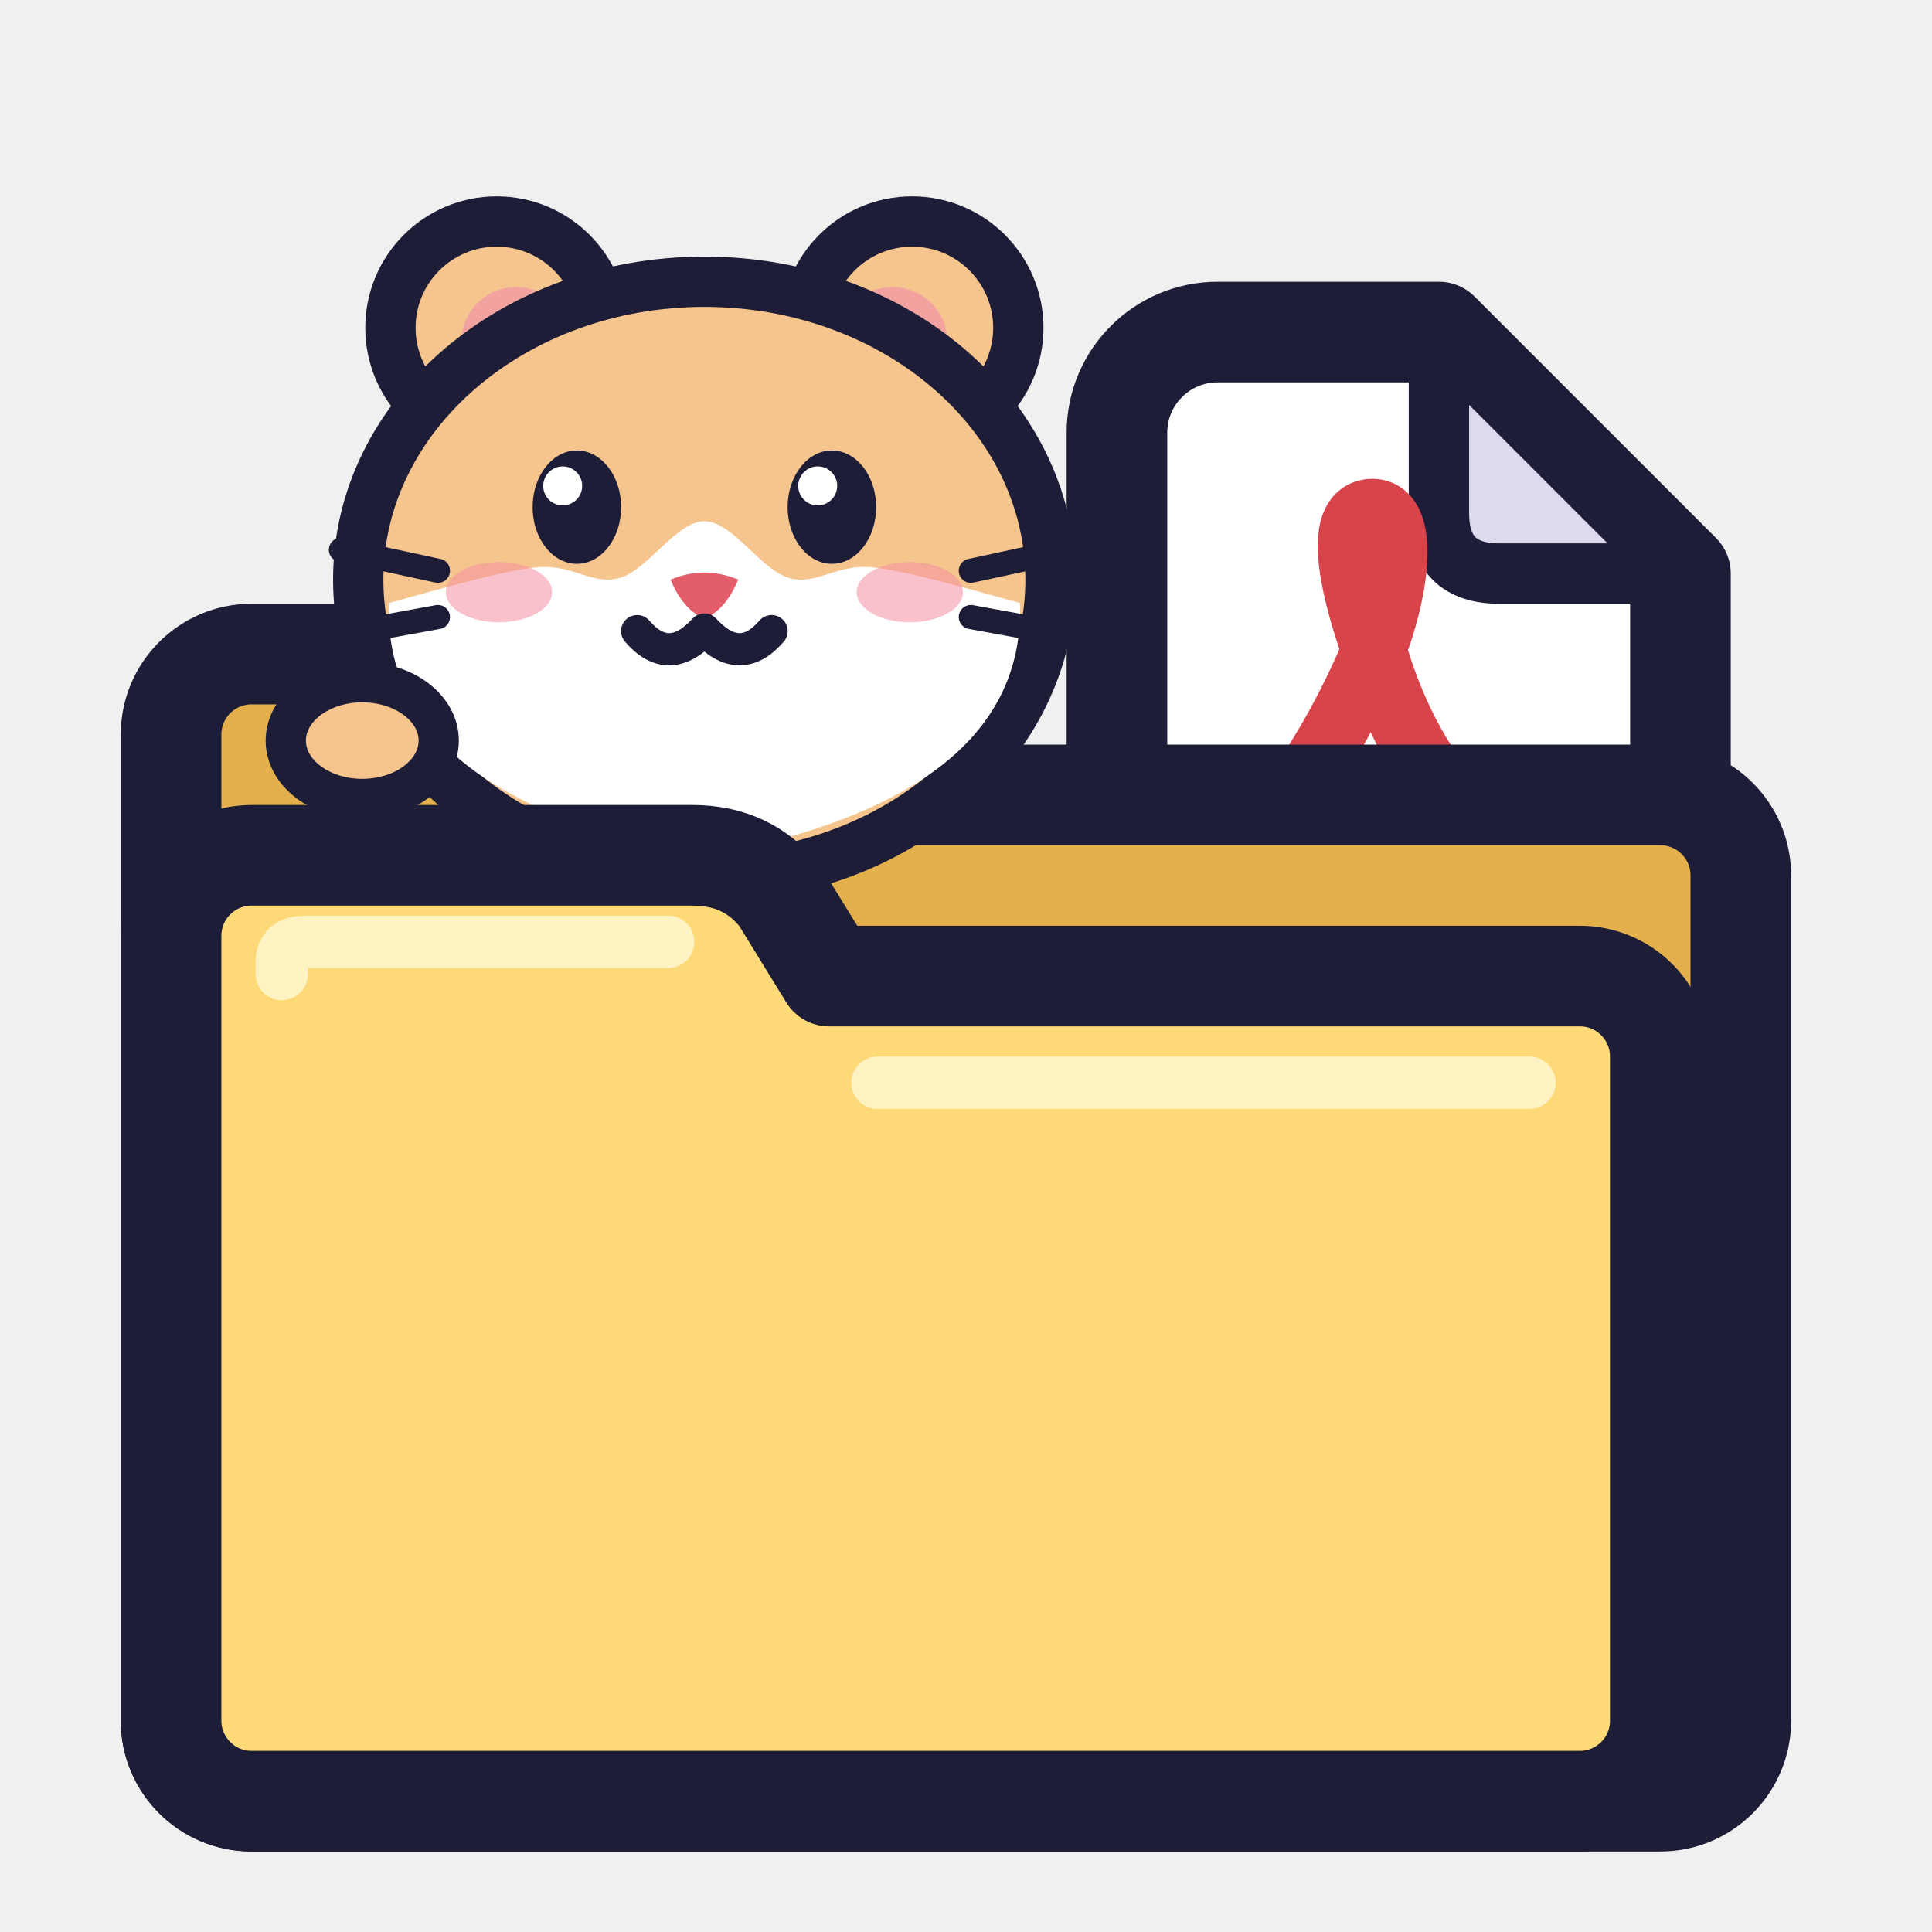
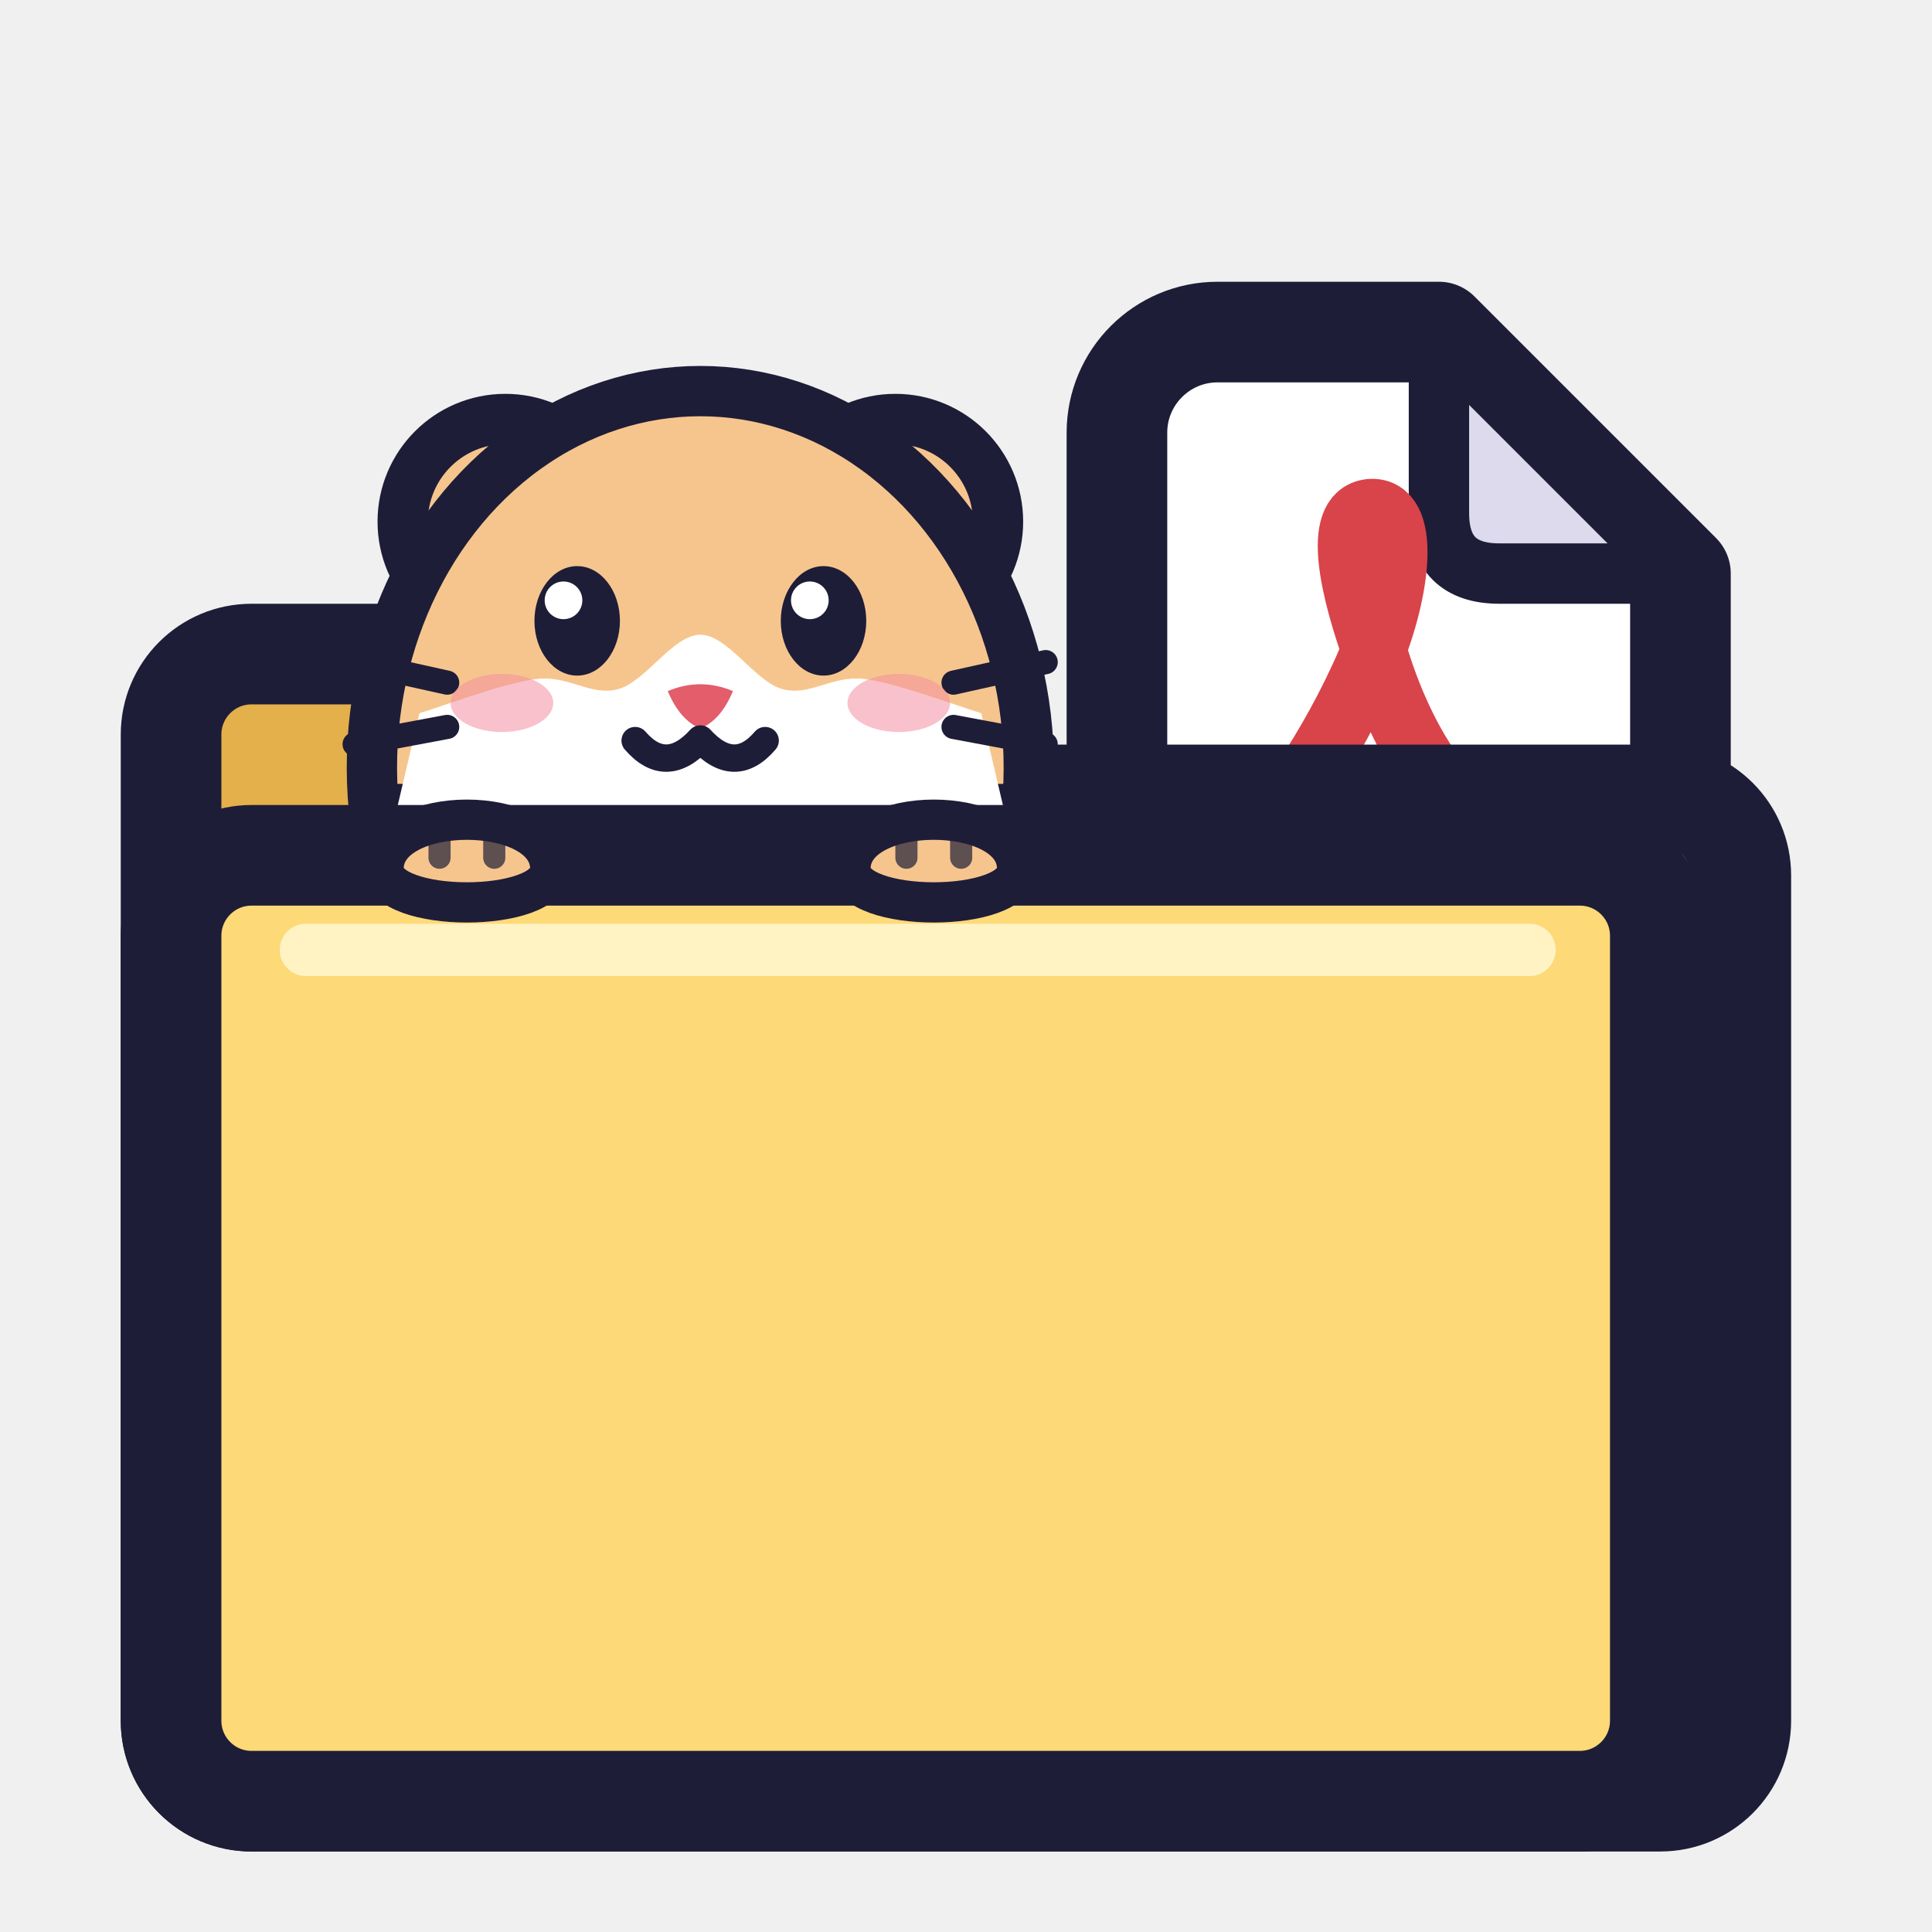
<svg xmlns="http://www.w3.org/2000/svg" width="48" height="48" viewBox="0 0 48 48">
  <g id="back">
    <path id="sheet" d="M30.25 8.25H35.75L41.75 14.25V37.5A2.5 2.5 0 0 1 39.25 40H30.25A2.5 2.5 0 0 1 27.75 37.5V10.75A2.5 2.5 0 0 1 30.25 8.25Z" fill="#FFFFFF" stroke="#1E1D38" stroke-width="2.5" stroke-linejoin="round" />
    <path id="flap" d="M35.75 8.25V12.75Q35.75 14.25 37.25 14.25H41.75Z" fill="#DCDAEC" stroke="#1E1D38" stroke-width="1.5" stroke-linejoin="round" />
    <path id="pdf_mark" d="M34.22 16.4C33.56 14.6 33.18 12.8 34.03 12.7C34.97 12.6 34.78 14.6 34.03 16.4C33.09 18.6 31.68 20.6 30.74 21.4C29.99 22.1 30.27 22.8 31.21 22.1C33.09 20.6 35.91 19.6 38.07 19.8C39.2 19.9 39.01 21.1 38.07 21C36.38 20.8 34.97 18.8 34.22 16.4Z" fill="none" stroke="#D9434A" stroke-width="1.6" stroke-linejoin="round" />
    <path id="folder_back" d="M6.25 16.25H13.6Q15 16.25 15.8 17.5L17 19.75H41.25A2 2 0 0 1 43.25 21.75V42.75A2 2 0 0 1 41.25 44.75H6.25A2 2 0 0 1 4.25 42.75V18.25A2 2 0 0 1 6.25 16.25Z" fill="#E3B04B" stroke="#1E1D38" stroke-width="2.5" stroke-linejoin="round" />
  </g>
  <g id="hamster">
-     <circle id="hm_ear0" cx="12.34" cy="8.144" r="2.64" fill="#F6C58E" stroke="#1E1D38" stroke-width="1.25" />
-     <circle id="hm_ear0_in" cx="12.824" cy="8.496" r="1.364" fill="#F2A3A0" />
-     <circle id="hm_ear1" cx="22.66" cy="8.144" r="2.64" fill="#F6C58E" stroke="#1E1D38" stroke-width="1.25" />
-     <circle id="hm_ear1_in" cx="22.176" cy="8.496" r="1.364" fill="#F2A3A0" />
-     <ellipse id="hm_head" cx="17.5" cy="14.4" rx="8.6" ry="7.4" fill="#F6C58E" stroke="#1E1D38" stroke-width="1.25" />
-     <path id="hm_muzzle" d="M9.66 14.98C10.26 14.83 12.32 14.2 13.28 14.1C14.23 13.99 14.68 14.55 15.39 14.36C16.09 14.17 16.8 12.95 17.5 12.95C18.2 12.95 18.91 14.17 19.61 14.36C20.32 14.55 20.77 13.99 21.72 14.1C22.68 14.2 24.74 14.83 25.34 14.98Q25.5 19.8 17.5 21.28Q9.5 19.8 9.66 14.98Z" fill="#FFFFFF" />
-     <ellipse id="hm_eye0" cx="14.332" cy="12.6" rx="1.1" ry="1.408" fill="#1E1D38" />
-     <circle id="hm_eye0_hl" cx="13.98" cy="12.072" r="0.484" fill="#FFFFFF" />
-     <ellipse id="hm_eye1" cx="20.668" cy="12.6" rx="1.1" ry="1.408" fill="#1E1D38" />
-     <circle id="hm_eye1_hl" cx="20.316" cy="12.072" r="0.484" fill="#FFFFFF" />
-     <path id="hm_nose" d="M16.66 14.4Q17.5 14.05 18.34 14.4Q18.03 15.15 17.5 15.37Q16.97 15.15 16.66 14.4Z" fill="#E35D6A" />
-     <path id="hm_mouth" d="M15.83 15.68Q16.62 16.6 17.5 15.64Q18.38 16.6 19.17 15.68" fill="none" stroke="#1E1D38" stroke-width="0.8" stroke-linecap="round" stroke-linejoin="round" />
-     <path id="hm_whisker_l0" d="M10.88 14.18L8.47 13.66" fill="none" stroke="#1E1D38" stroke-width="0.6" stroke-linecap="round" />
-     <path id="hm_whisker_r0" d="M24.12 14.18L26.53 13.66" fill="none" stroke="#1E1D38" stroke-width="0.6" stroke-linecap="round" />
-     <path id="hm_whisker_l1" d="M10.88 15.33L8.47 15.77" fill="none" stroke="#1E1D38" stroke-width="0.6" stroke-linecap="round" />
-     <path id="hm_whisker_r1" d="M24.12 15.33L26.53 15.77" fill="none" stroke="#1E1D38" stroke-width="0.6" stroke-linecap="round" />
-     <ellipse id="hm_blush0" cx="12.396" cy="14.712" rx="1.32" ry="0.748" fill="#F48FA0" fill-opacity="0.55" />
-     <ellipse id="hm_blush1" cx="22.604" cy="14.712" rx="1.32" ry="0.748" fill="#F48FA0" fill-opacity="0.55" />
+     <circle id="hd_ear0" cx="12.555" cy="12.96" r="2.55" fill="#F6C58E" stroke="#1E1D38" stroke-width="1.25" />
+     <circle id="hd_ear0_in" cx="13.022" cy="13.3" r="1.317" fill="#F2A3A0" />
+     <circle id="hd_ear1" cx="22.245" cy="12.96" r="2.55" fill="#F6C58E" stroke="#1E1D38" stroke-width="1.25" />
+     <circle id="hd_ear1_in" cx="21.777" cy="13.3" r="1.317" fill="#F2A3A0" />
+     <path id="hd_head" d="M9.29 20.1A8.16 9.35 0 1 1 25.51 20.1Z" fill="#F6C58E" stroke="#1E1D38" stroke-width="1.25" stroke-linejoin="round" />
+     <path id="hd_muzzle" d="M10.42 17.72C10.9 17.58 12.5 16.97 13.32 16.87C14.14 16.77 14.68 17.31 15.36 17.12C16.04 16.94 16.72 15.77 17.4 15.77C18.08 15.77 18.76 16.94 19.44 17.12C20.12 17.31 20.66 16.77 21.48 16.87C22.3 16.97 23.9 17.58 24.38 17.72L24.94 20.1L9.86 20.1Z" fill="#FFFFFF" />
+     <ellipse id="hd_eye0" cx="14.34" cy="15.425" rx="1.062" ry="1.36" fill="#1E1D38" />
+     <circle id="hd_eye0_hl" cx="14" cy="14.915" r="0.468" fill="#FFFFFF" />
+     <ellipse id="hd_eye1" cx="20.46" cy="15.425" rx="1.062" ry="1.36" fill="#1E1D38" />
+     <circle id="hd_eye1_hl" cx="20.12" cy="14.915" r="0.468" fill="#FFFFFF" />
+     <path id="hd_nose" d="M16.59 17.17Q17.4 16.83 18.21 17.17Q17.91 17.89 17.4 18.1Q16.89 17.89 16.59 17.17Z" fill="#E35D6A" />
+     <path id="hd_mouth" d="M15.78 18.4Q16.55 19.29 17.4 18.36Q18.25 19.29 19.01 18.4" fill="none" stroke="#1E1D38" stroke-width="0.68" stroke-linecap="round" stroke-linejoin="round" />
+     <path id="hd_whisker_l0" d="M11.11 16.96L8.81 16.45" fill="none" stroke="#1E1D38" stroke-width="0.6" stroke-linecap="round" />
+     <path id="hd_whisker_r0" d="M23.69 16.96L25.98 16.45" fill="none" stroke="#1E1D38" stroke-width="0.6" stroke-linecap="round" />
+     <path id="hd_whisker_l1" d="M11.11 18.06L8.81 18.49" fill="none" stroke="#1E1D38" stroke-width="0.6" stroke-linecap="round" />
+     <path id="hd_whisker_r1" d="M23.69 18.06L25.98 18.49" fill="none" stroke="#1E1D38" stroke-width="0.6" stroke-linecap="round" />
+     <ellipse id="hd_blush0" cx="12.47" cy="17.465" rx="1.275" ry="0.722" fill="#F48FA0" fill-opacity="0.55" />
+     <ellipse id="hd_blush1" cx="22.33" cy="17.465" rx="1.275" ry="0.722" fill="#F48FA0" fill-opacity="0.55" />
  </g>
  <g id="front">
-     <path id="folder_front" d="M6.25 21.25H17.2Q18.6 21.25 19.4 22.3L20.6 24.25H39.25A2 2 0 0 1 41.25 26.25V42.75A2 2 0 0 1 39.25 44.75H6.25A2 2 0 0 1 4.25 42.75V23.25A2 2 0 0 1 6.25 21.25Z" fill="#FDD978" stroke="#1E1D38" stroke-width="2.5" stroke-linejoin="round" />
-     <ellipse id="hm_paw" cx="9" cy="18.4" rx="1.9" ry="1.45" fill="#F6C58E" stroke="#1E1D38" stroke-width="1" />
+     <path id="folder_front" d="M6.25 21.25H39.25A2 2 0 0 1 41.25 23.25V42.75A2 2 0 0 1 39.25 44.75H6.25A2 2 0 0 1 4.25 42.75V23.25A2 2 0 0 1 6.25 21.25Z" fill="#FDD978" stroke="#1E1D38" stroke-width="2.5" stroke-linejoin="round" />
+     <path id="hd_paws_pads" d="M9.53 21.58C9.53 19.96 13.67 19.96 13.67 21.58C13.67 22.7 9.53 22.7 9.53 21.58ZM21.13 21.58C21.13 19.96 25.27 19.96 25.27 21.58C25.27 22.7 21.13 22.7 21.13 21.58Z" fill="#F6C58E" stroke="#1E1D38" stroke-width="1" stroke-linejoin="round" />
+     <path id="hd_paws_toes" d="M10.92 20.59V21.31M12.28 20.59V21.31M22.52 20.59V21.31M23.88 20.59V21.31" fill="none" stroke="#1E1D38" stroke-width="0.55" stroke-opacity="0.7" stroke-linecap="round" />
  </g>
  <g id="glint">
-     <path id="folder_gloss" d="M7 24.2V23.9Q7 23.4 7.6 23.4H16.6M21.8 26.9H38" fill="none" stroke="#FFF3C4" stroke-width="1.3" stroke-linecap="round" stroke-linejoin="round" />
+     <path id="folder_gloss" d="M7.6 23.6H38" fill="none" stroke="#FFF3C4" stroke-width="1.3" stroke-linecap="round" stroke-linejoin="round" />
  </g>
</svg>
